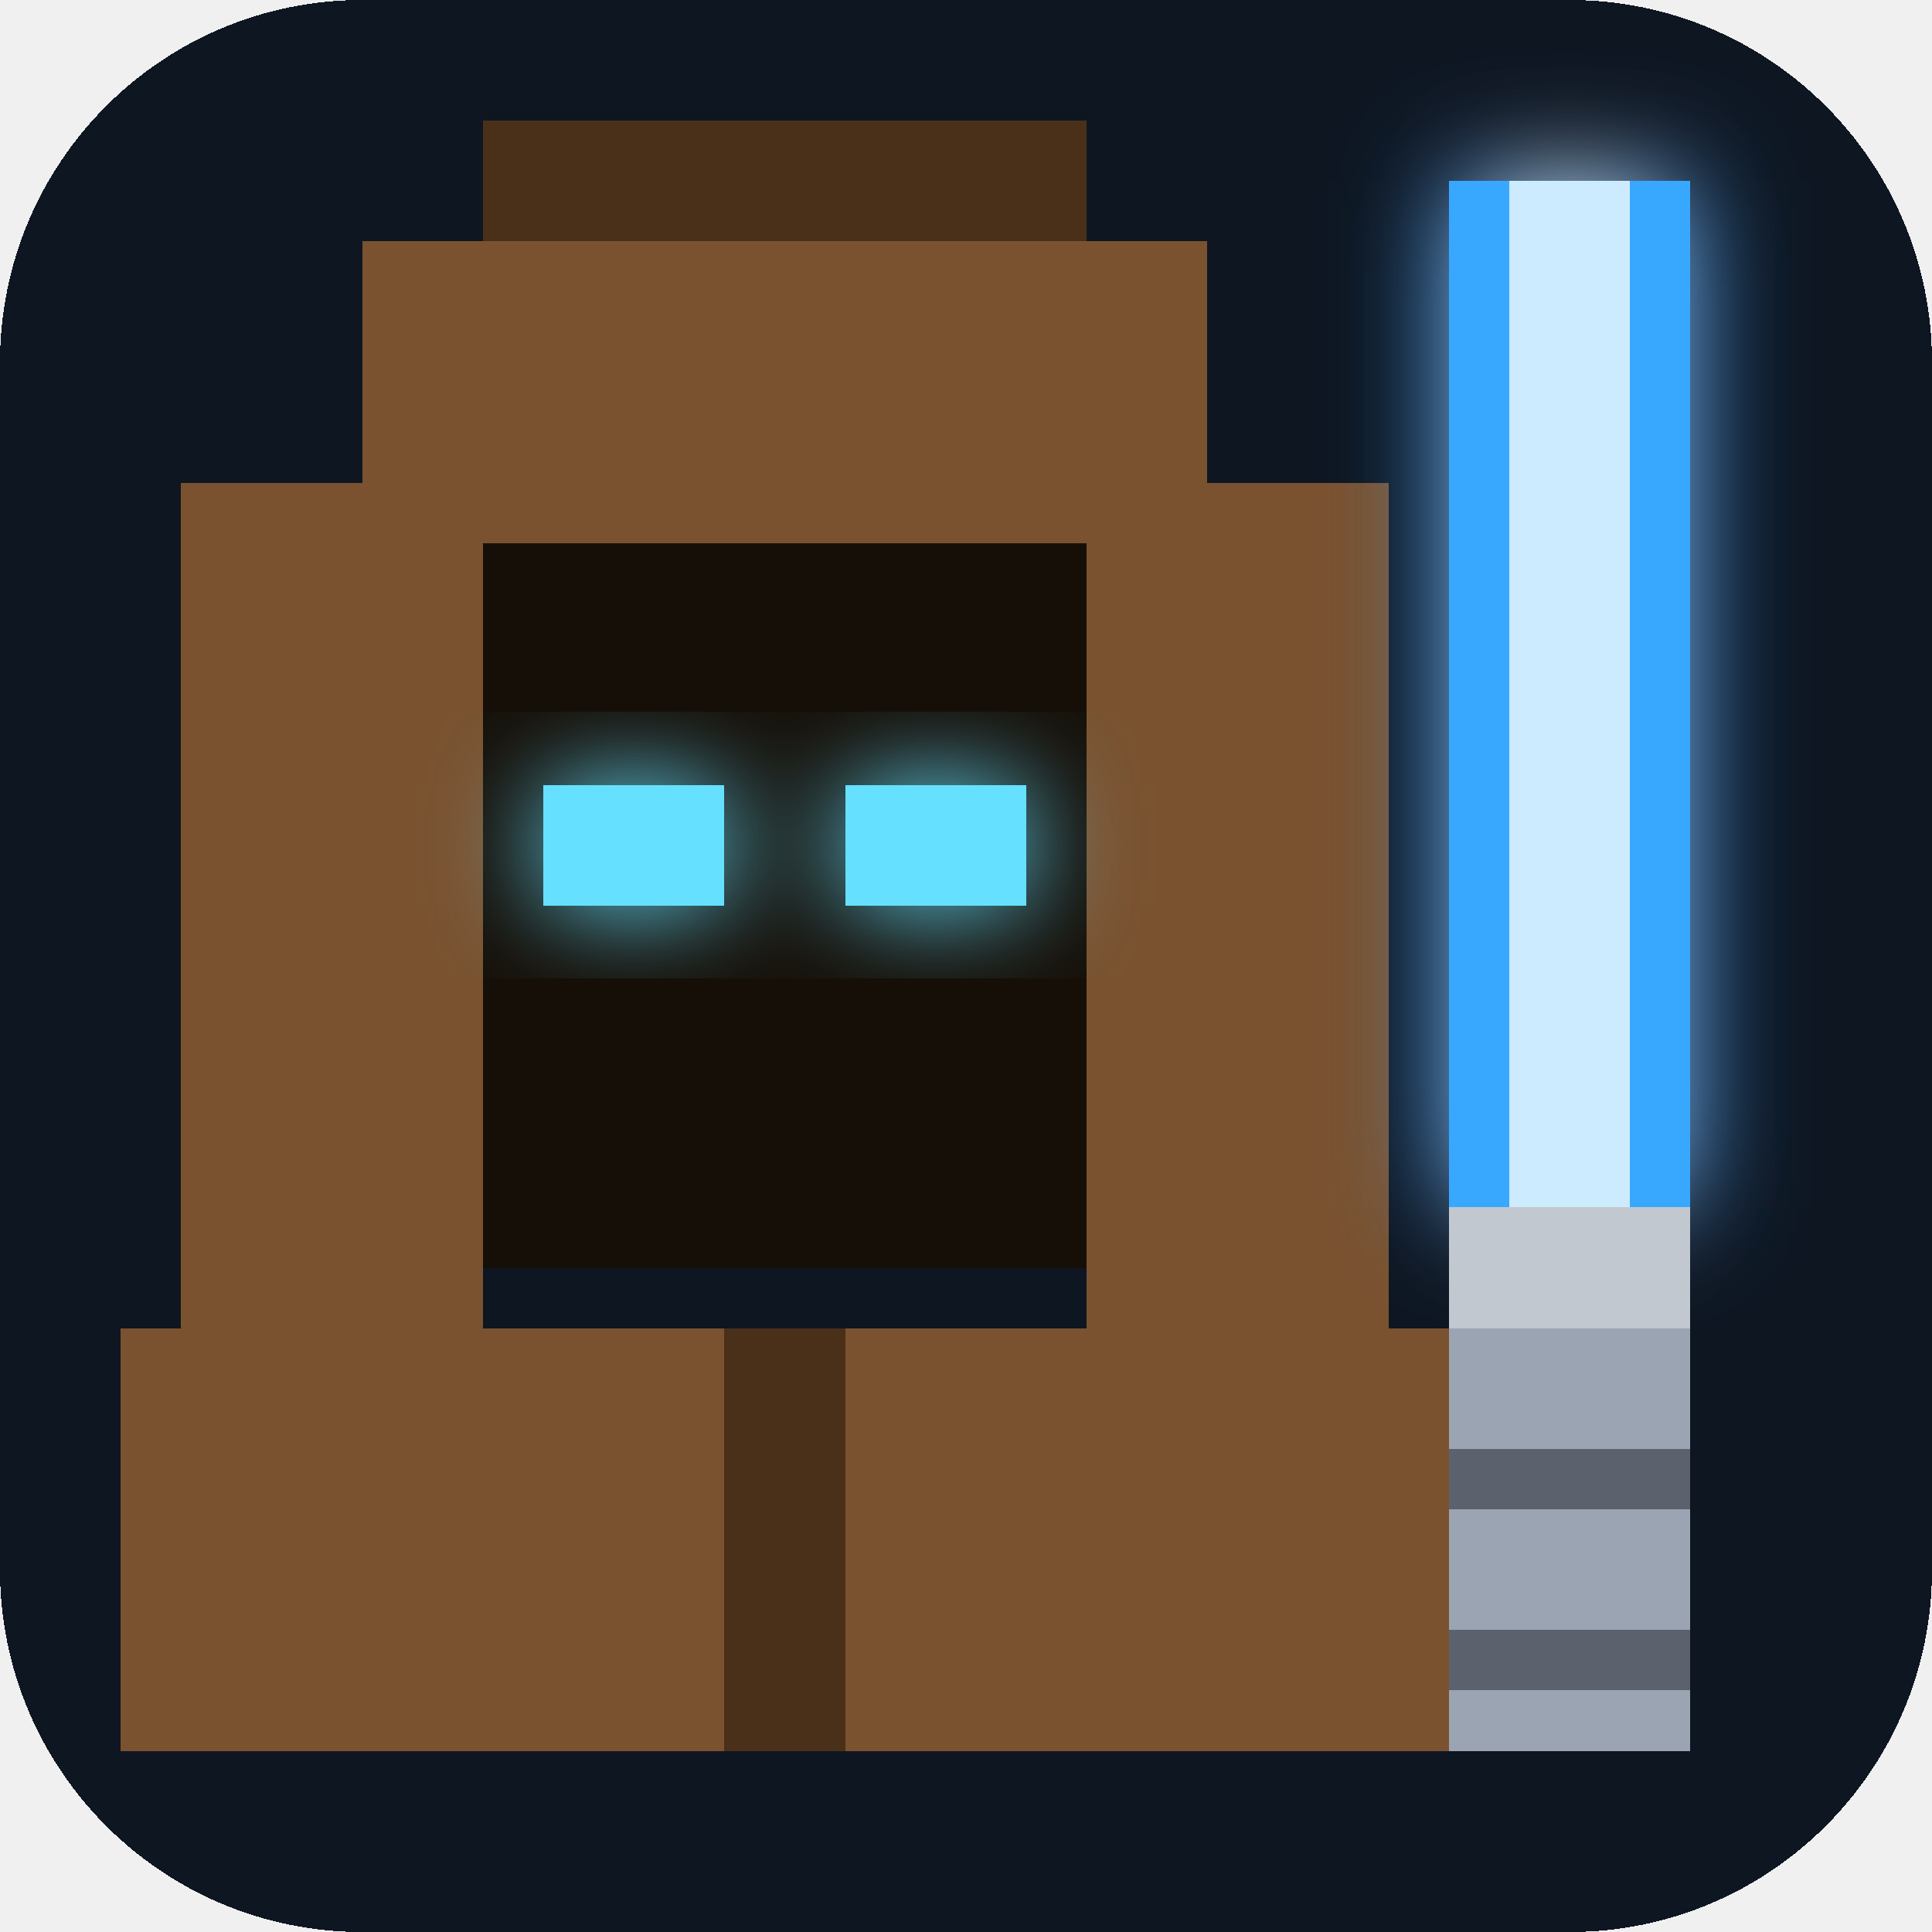
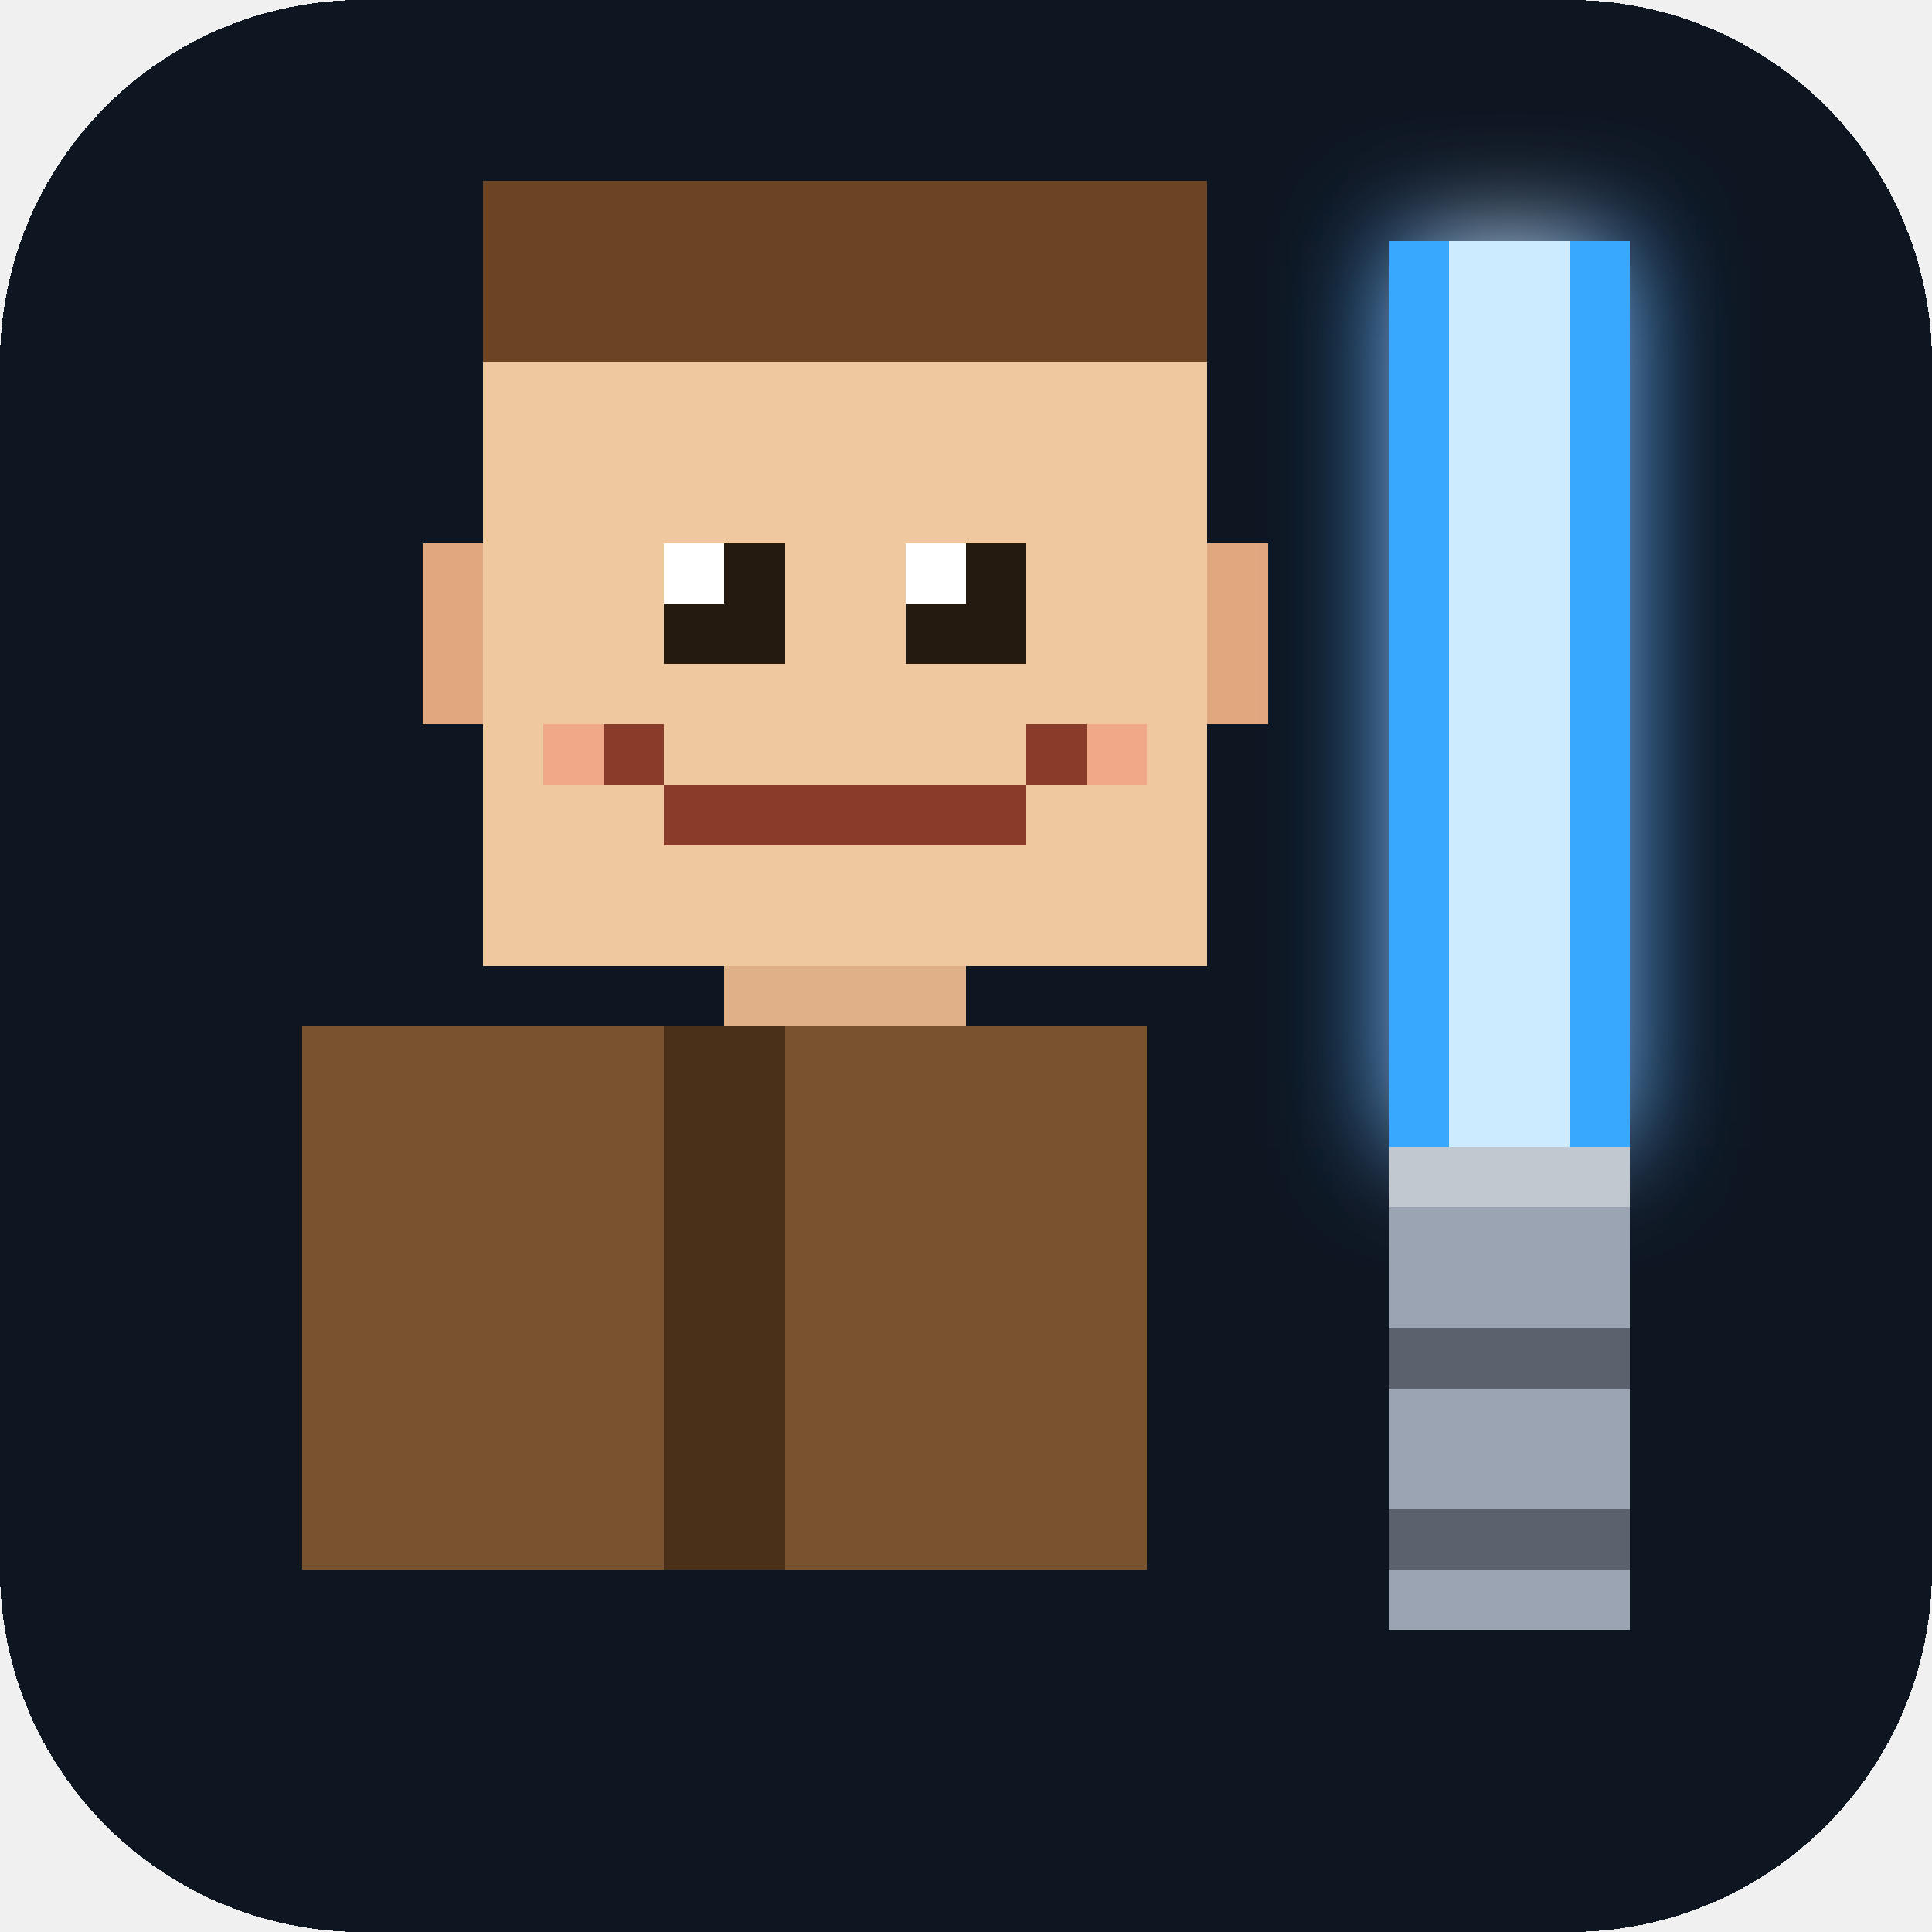
<svg xmlns="http://www.w3.org/2000/svg" viewBox="0 0 32 32" shape-rendering="crispEdges">
  <defs>
    <filter id="g" x="-60%" y="-60%" width="220%" height="220%">
      <feGaussianBlur stdDeviation="0.9" result="b" />
      <feMerge>
        <feMergeNode in="b" />
        <feMergeNode in="SourceGraphic" />
      </feMerge>
    </filter>
  </defs>
  <rect width="32" height="32" rx="6" fill="#0e1622" />
-   <g fill="#7a5230">
-     <rect x="6" y="4" width="14" height="4" />
-     <rect x="3" y="8" width="20" height="5" />
-     <rect x="3" y="13" width="5" height="9" />
-     <rect x="18" y="13" width="5" height="9" />
-     <rect x="2" y="22" width="22" height="7" />
+   <rect x="8" y="3" width="12" height="3" fill="#6b4423" />
+   <g fill="#e0a87e">
+     <rect x="7" y="9" width="1" height="3" />
+     <rect x="20" y="9" width="1" height="3" />
  </g>
-   <g fill="#4a3019">
-     <rect x="8" y="2" width="10" height="2" />
-     <rect x="12" y="22" width="2" height="7" />
+   <rect x="8" y="6" width="12" height="10" fill="#f0c8a0" />
+   <g fill="#241a10">
+     <rect x="11" y="9" width="2" height="2" />
+     <rect x="15" y="9" width="2" height="2" />
  </g>
-   <rect x="8" y="9" width="10" height="12" fill="#160f08" />
-   <g fill="#66e0ff" filter="url(#g)">
-     <rect x="9" y="13" width="3" height="2" />
-     <rect x="14" y="13" width="3" height="2" />
+   <g fill="#ffffff">
+     <rect x="11" y="9" width="1" height="1" />
+     <rect x="15" y="9" width="1" height="1" />
  </g>
+   <g fill="#f0a888">
+     <rect x="9" y="12" width="1" height="1" />
+     <rect x="18" y="12" width="1" height="1" />
+   </g>
+   <g fill="#8a3b2a">
+     <rect x="11" y="13" width="6" height="1" />
+     <rect x="10" y="12" width="1" height="1" />
+     <rect x="17" y="12" width="1" height="1" />
+   </g>
+   <rect x="12" y="16" width="4" height="1" fill="#e0b088" />
+   <rect x="5" y="17" width="14" height="9" fill="#7a5230" />
+   <rect x="11" y="17" width="2" height="9" fill="#4a3019" />
  <g filter="url(#g)">
-     <rect x="24" y="3" width="4" height="17" fill="#38a8ff" />
-     <rect x="25" y="3" width="2" height="17" fill="#cdebff" />
+     <rect x="23" y="4" width="4" height="15" fill="#38a8ff" />
+     <rect x="24" y="4" width="2" height="15" fill="#cdebff" />
  </g>
-   <rect x="24" y="20" width="4" height="2" fill="#c2c8d0" />
-   <rect x="24" y="22" width="4" height="7" fill="#9aa4b2" />
+   <rect x="23" y="19" width="4" height="1" fill="#c2c8d0" />
+   <rect x="23" y="20" width="4" height="7" fill="#9aa4b2" />
  <g fill="#5b626e">
-     <rect x="24" y="24" width="4" height="1" />
-     <rect x="24" y="27" width="4" height="1" />
+     <rect x="23" y="22" width="4" height="1" />
+     <rect x="23" y="25" width="4" height="1" />
  </g>
</svg>
